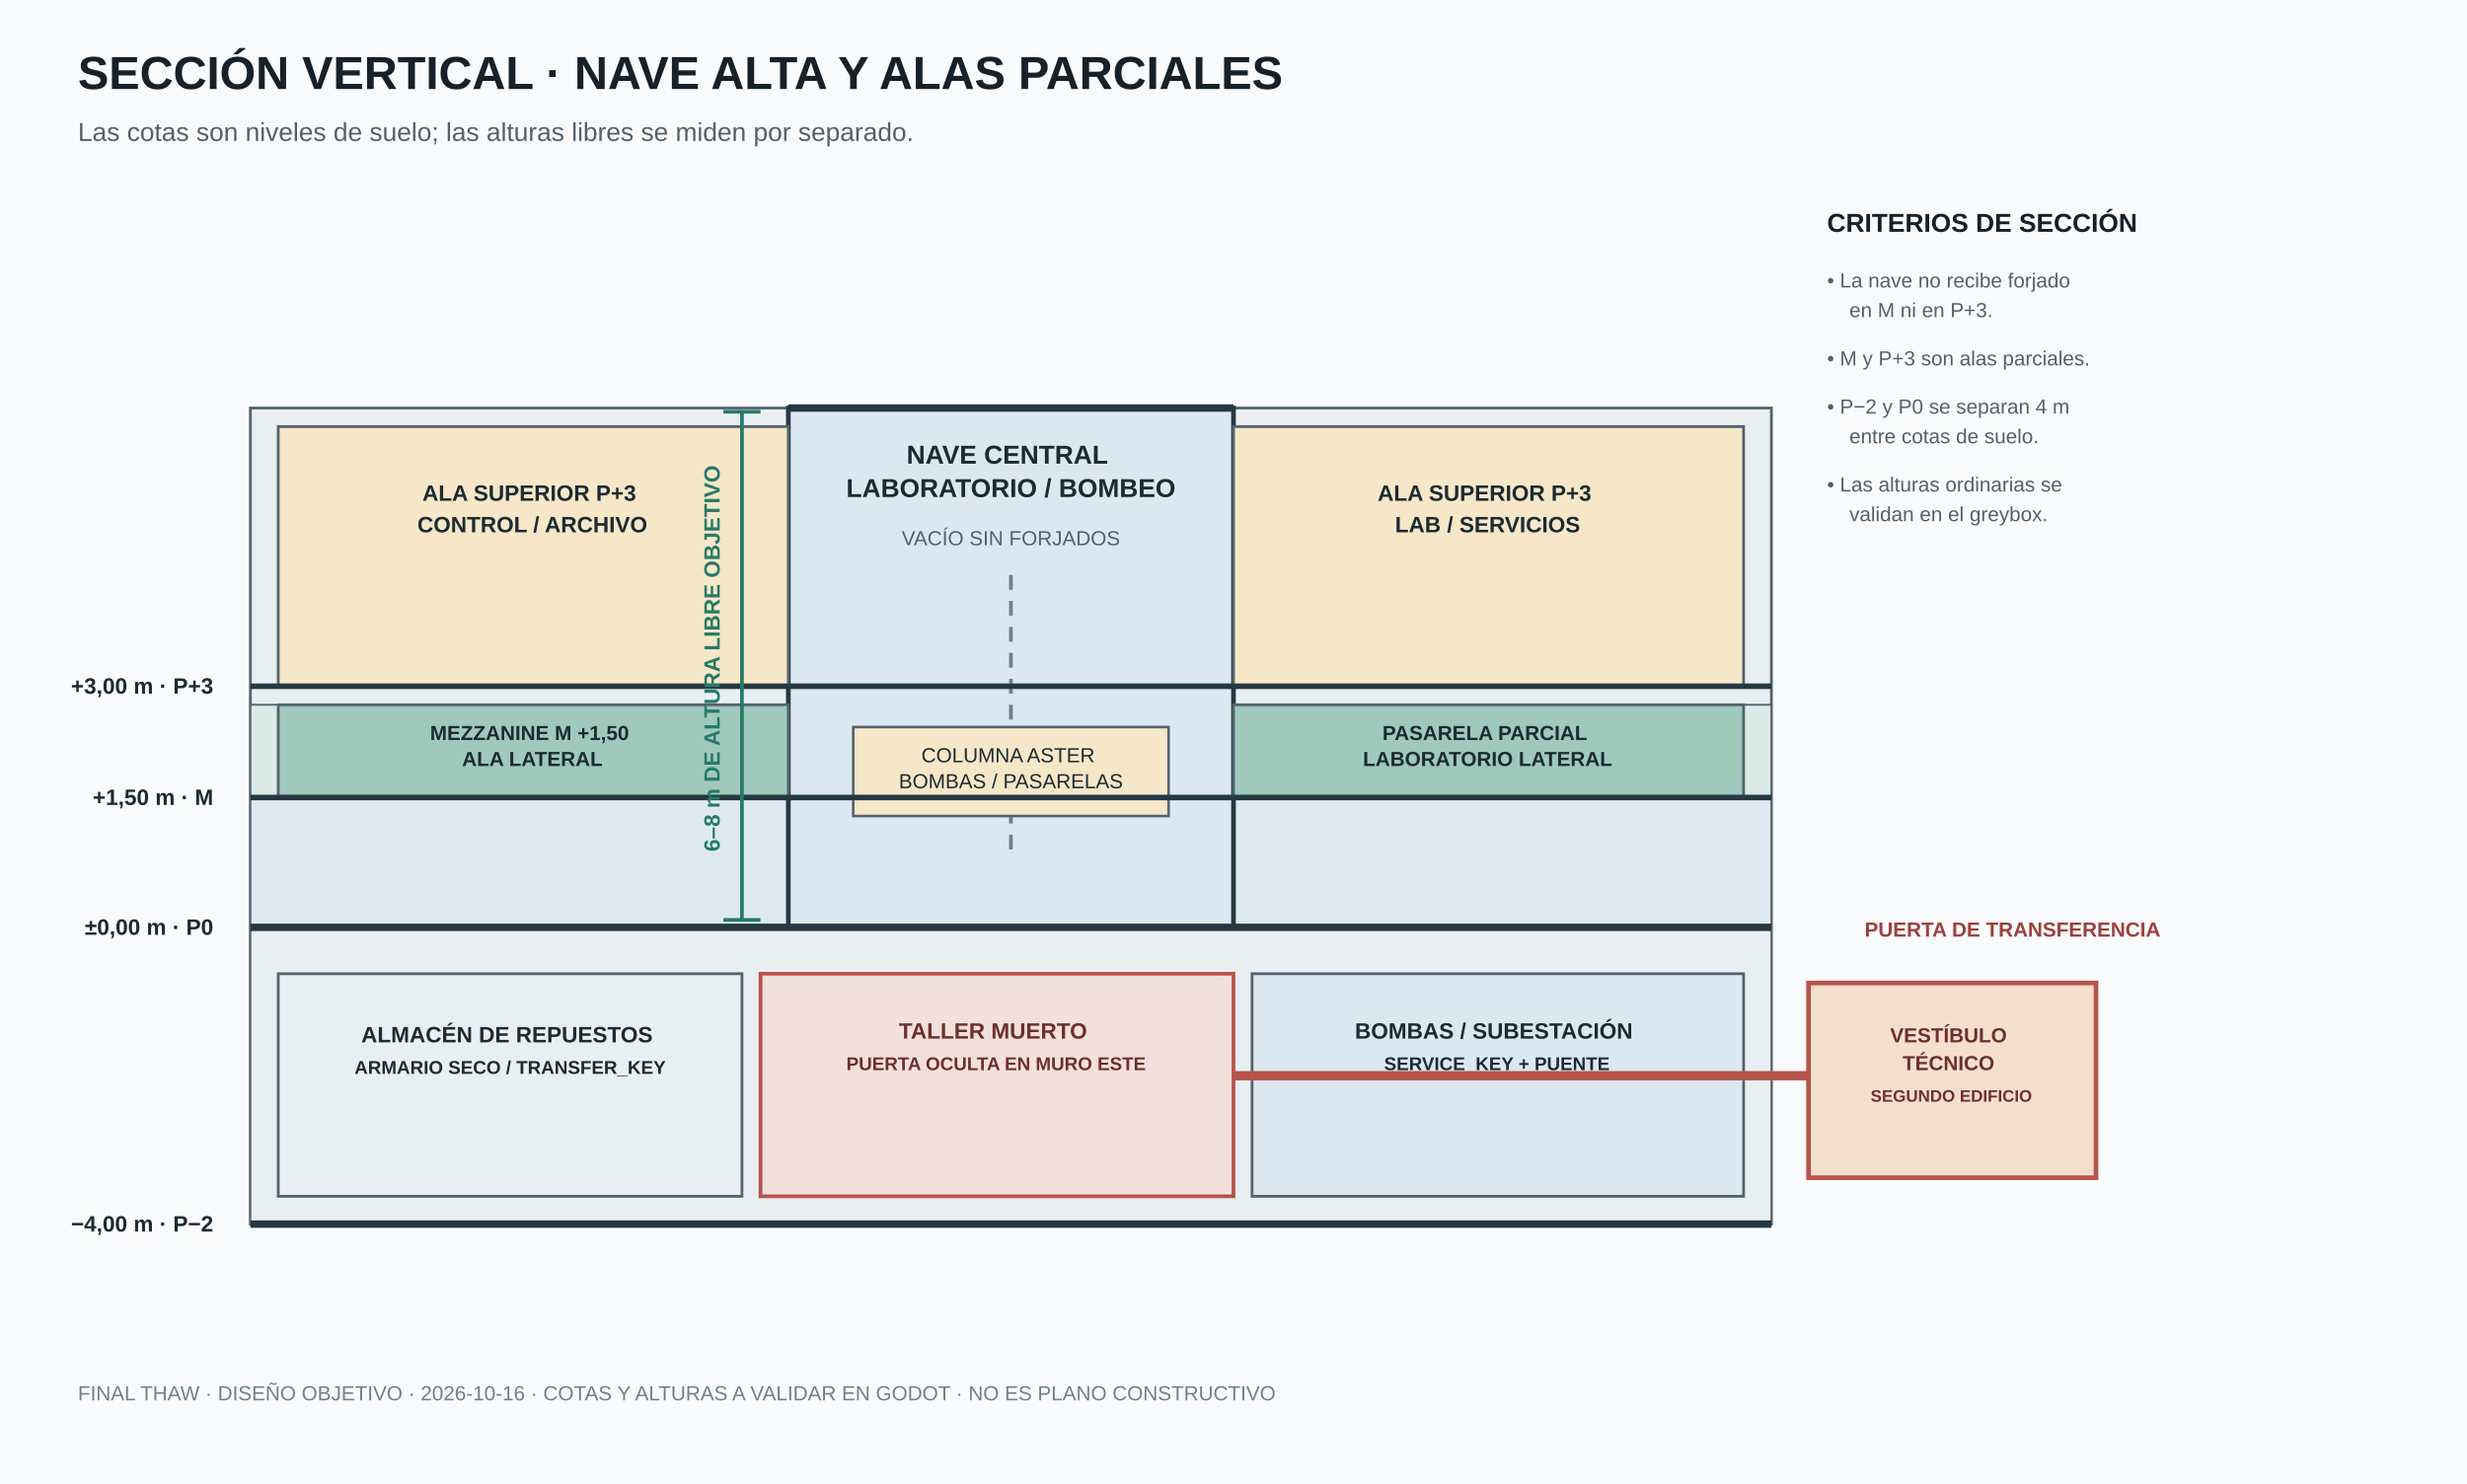
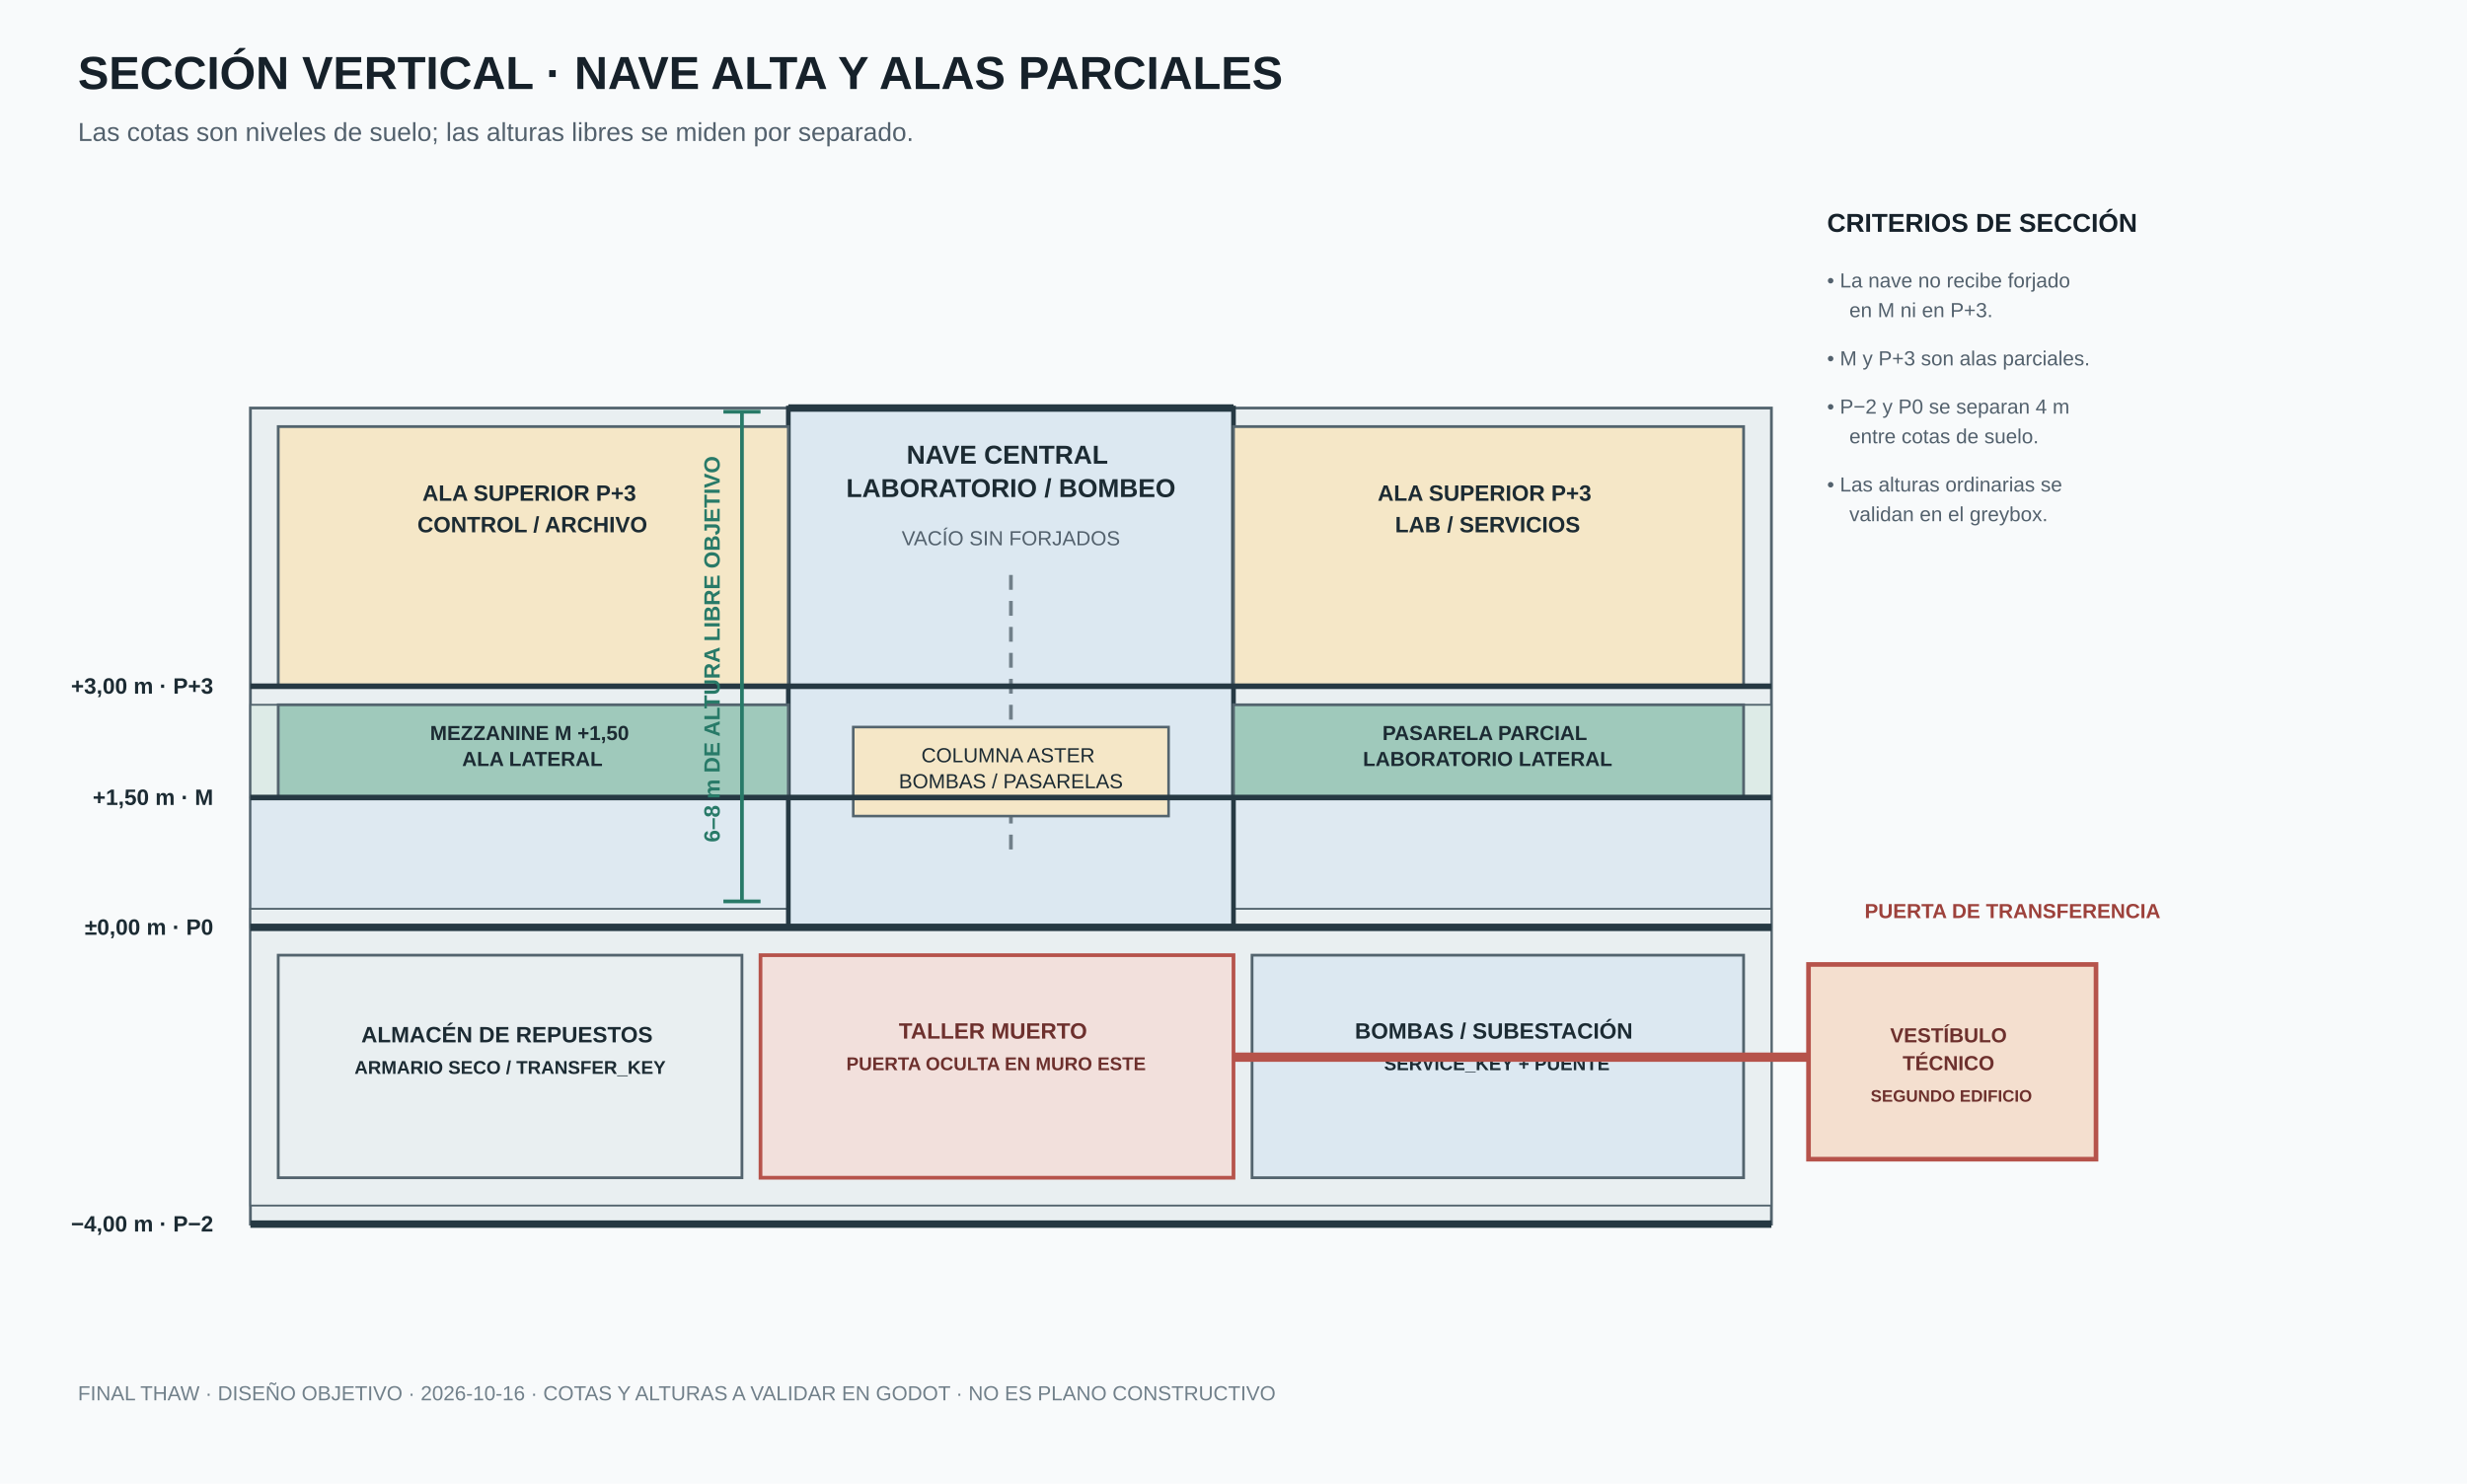
<svg xmlns="http://www.w3.org/2000/svg" viewBox="0 0 1330 800" role="img" aria-label="Sección vertical conceptual: nave central alta, mezzanine y ala superior parciales, y puerta de transferencia en P−2">
  <rect width="1330" height="800" fill="#f8fafb" />
  <text x="42" y="48" font-family="Arial,sans-serif" font-size="25" font-weight="700" fill="#16212a">SECCIÓN VERTICAL · NAVE ALTA Y ALAS PARCIALES</text>
  <text x="42" y="76" font-family="Arial,sans-serif" font-size="14" fill="#53616d">Las cotas son niveles de suelo; las alturas libres se miden por separado.</text>
  <rect x="135" y="220" width="820" height="440" fill="#e9eff1" stroke="#53646e" stroke-width="1.5" />
  <rect x="135" y="380" width="820" height="50" fill="#d9e9e4" fill-opacity=".8" stroke="#53646e" stroke-width="1" />
  <rect x="135" y="430" width="820" height="70" fill="#dce8f1" fill-opacity=".85" stroke="#53646e" stroke-width="1" />
-   <rect x="135" y="500" width="820" height="160" fill="#e9eff1" stroke="#53646e" stroke-width="1" />
+   <rect x="135" y="490" width="820" height="160" fill="#e9eff1" stroke="#53646e" stroke-width="1" />
  <rect x="425" y="220" width="240" height="280" fill="#dce8f1" stroke="#263943" stroke-width="2.5" />
  <line x1="425" y1="220" x2="665" y2="220" stroke="#263943" stroke-width="4" />
  <text x="545" y="250" text-anchor="middle" font-family="Arial,sans-serif" font-size="14" font-weight="700" fill="#1c2b33">
    <tspan x="545">NAVE CENTRAL</tspan>
    <tspan x="545" dy="18">LABORATORIO / BOMBEO</tspan>
  </text>
  <text x="545" y="294" text-anchor="middle" font-family="Arial,sans-serif" font-size="11" fill="#53616d">VACÍO SIN FORJADOS</text>
  <line x1="545" y1="310" x2="545" y2="462" stroke="#71808a" stroke-width="2" stroke-dasharray="8 6" />
  <rect x="460" y="392" width="170" height="48" fill="#f5e7c7" stroke="#53646e" stroke-width="1.4" />
  <text x="545" y="411" text-anchor="middle" font-family="Arial,sans-serif" font-size="11" fill="#1c2b33">
    <tspan x="545">COLUMNA ASTER</tspan>
    <tspan x="545" dy="14">BOMBAS / PASARELAS</tspan>
  </text>
  <rect x="150" y="230" width="275" height="140" fill="#f5e7c7" stroke="#53646e" stroke-width="1.5" />
  <rect x="665" y="230" width="275" height="140" fill="#f5e7c7" stroke="#53646e" stroke-width="1.5" />
  <text x="287" y="270" text-anchor="middle" font-family="Arial,sans-serif" font-size="12" font-weight="700" fill="#1c2b33">
    <tspan x="287">ALA SUPERIOR P+3</tspan>
    <tspan x="287" dy="17">CONTROL / ARCHIVO</tspan>
  </text>
  <text x="802" y="270" text-anchor="middle" font-family="Arial,sans-serif" font-size="12" font-weight="700" fill="#1c2b33">
    <tspan x="802">ALA SUPERIOR P+3</tspan>
    <tspan x="802" dy="17">LAB / SERVICIOS</tspan>
  </text>
  <rect x="150" y="380" width="275" height="50" fill="#9fc9bb" stroke="#53646e" stroke-width="1.5" />
  <rect x="665" y="380" width="275" height="50" fill="#9fc9bb" stroke="#53646e" stroke-width="1.5" />
  <text x="287" y="399" text-anchor="middle" font-family="Arial,sans-serif" font-size="11" font-weight="700" fill="#1c2b33">
    <tspan x="287">MEZZANINE M +1,50</tspan>
    <tspan x="287" dy="14">ALA LATERAL</tspan>
  </text>
  <text x="802" y="399" text-anchor="middle" font-family="Arial,sans-serif" font-size="11" font-weight="700" fill="#1c2b33">
    <tspan x="802">PASARELA PARCIAL</tspan>
    <tspan x="802" dy="14">LABORATORIO LATERAL</tspan>
  </text>
  <line x1="135" y1="370" x2="955" y2="370" stroke="#263943" stroke-width="3" />
  <text x="115" y="374" text-anchor="end" font-family="Arial,sans-serif" font-size="12" font-weight="700" fill="#1c2b33">+3,00 m · P+3</text>
  <line x1="135" y1="430" x2="955" y2="430" stroke="#263943" stroke-width="3" />
  <text x="115" y="434" text-anchor="end" font-family="Arial,sans-serif" font-size="12" font-weight="700" fill="#1c2b33">+1,50 m · M</text>
  <line x1="135" y1="500" x2="955" y2="500" stroke="#263943" stroke-width="4" />
  <text x="115" y="504" text-anchor="end" font-family="Arial,sans-serif" font-size="12" font-weight="700" fill="#1c2b33">±0,00 m · P0</text>
  <line x1="135" y1="660" x2="955" y2="660" stroke="#263943" stroke-width="4" />
  <text x="115" y="664" text-anchor="end" font-family="Arial,sans-serif" font-size="12" font-weight="700" fill="#1c2b33">−4,00 m · P−2</text>
-   <line x1="400" y1="222" x2="400" y2="496" stroke="#287a68" stroke-width="2" />
+   <line x1="400" y1="222" x2="400" y2="486" stroke="#287a68" stroke-width="2" />
  <line x1="390" y1="222" x2="410" y2="222" stroke="#287a68" stroke-width="2" />
-   <line x1="390" y1="496" x2="410" y2="496" stroke="#287a68" stroke-width="2" />
-   <text x="388" y="355" transform="rotate(-90 388 355)" text-anchor="middle" font-family="Arial,sans-serif" font-size="12" font-weight="700" fill="#287a68">6–8 m DE ALTURA LIBRE OBJETIVO</text>
-   <rect x="150" y="525" width="250" height="120" fill="#e9eff1" stroke="#53646e" stroke-width="1.5" />
+   <line x1="390" y1="486" x2="410" y2="486" stroke="#287a68" stroke-width="2" />
+   <text x="388" y="350" transform="rotate(-90 388 350)" text-anchor="middle" font-family="Arial,sans-serif" font-size="12" font-weight="700" fill="#287a68">6–8 m DE ALTURA LIBRE OBJETIVO</text>
+   <rect x="150" y="515" width="250" height="120" fill="#e9eff1" stroke="#53646e" stroke-width="1.5" />
  <text x="275" y="562" text-anchor="middle" font-family="Arial,sans-serif" font-size="12" font-weight="700" fill="#1c2b33">
    <tspan x="275">ALMACÉN DE REPUESTOS</tspan>
    <tspan x="275" dy="17" font-size="10">ARMARIO SECO / TRANSFER_KEY</tspan>
  </text>
-   <rect x="410" y="525" width="255" height="120" fill="#f2e0dc" stroke="#b6534b" stroke-width="2" />
+   <rect x="410" y="515" width="255" height="120" fill="#f2e0dc" stroke="#b6534b" stroke-width="2" />
  <text x="537" y="560" text-anchor="middle" font-family="Arial,sans-serif" font-size="12" font-weight="700" fill="#6d302d">
    <tspan x="537">TALLER MUERTO</tspan>
    <tspan x="537" dy="17" font-size="10">PUERTA OCULTA EN MURO ESTE</tspan>
  </text>
-   <rect x="675" y="525" width="265" height="120" fill="#dce8f1" stroke="#53646e" stroke-width="1.5" />
+   <rect x="675" y="515" width="265" height="120" fill="#dce8f1" stroke="#53646e" stroke-width="1.5" />
  <text x="807" y="560" text-anchor="middle" font-family="Arial,sans-serif" font-size="12" font-weight="700" fill="#1c2b33">
    <tspan x="807">BOMBAS / SUBESTACIÓN</tspan>
    <tspan x="807" dy="17" font-size="10">SERVICE_KEY + PUENTE</tspan>
  </text>
-   <path d="M665 580 H975" stroke="#b6534b" stroke-width="5" />
-   <rect x="975" y="530" width="155" height="105" fill="#f4dfcf" stroke="#b6534b" stroke-width="2.5" />
+   <path d="M665 570 H975" stroke="#b6534b" stroke-width="5" />
+   <rect x="975" y="520" width="155" height="105" fill="#f4dfcf" stroke="#b6534b" stroke-width="2.5" />
  <text x="1052" y="562" text-anchor="middle" font-family="Arial,sans-serif" font-size="11" font-weight="700" fill="#6d302d">
    <tspan x="1052">VESTÍBULO</tspan>
    <tspan x="1052" dy="15">TÉCNICO</tspan>
    <tspan x="1052" dy="17" font-size="9">SEGUNDO EDIFICIO</tspan>
  </text>
-   <text x="1085" y="505" text-anchor="middle" font-family="Arial,sans-serif" font-size="11" font-weight="700" fill="#9d413b">PUERTA DE TRANSFERENCIA</text>
+   <text x="1085" y="495" text-anchor="middle" font-family="Arial,sans-serif" font-size="11" font-weight="700" fill="#9d413b">PUERTA DE TRANSFERENCIA</text>
  <text x="985" y="125" font-family="Arial,sans-serif" font-size="14" font-weight="700" fill="#16212a">CRITERIOS DE SECCIÓN</text>
  <text x="985" y="155" font-family="Arial,sans-serif" font-size="11" fill="#53616d">
    <tspan x="985">• La nave no recibe forjado</tspan>
    <tspan x="997" dy="16">en M ni en P+3.</tspan>
    <tspan x="985" dy="26">• M y P+3 son alas parciales.</tspan>
    <tspan x="985" dy="26">• P−2 y P0 se separan 4 m</tspan>
    <tspan x="997" dy="16">entre cotas de suelo.</tspan>
    <tspan x="985" dy="26">• Las alturas ordinarias se</tspan>
    <tspan x="997" dy="16">validan en el greybox.</tspan>
  </text>
  <text x="42" y="755" font-family="Arial,sans-serif" font-size="11" fill="#71808a">FINAL THAW · DISEÑO OBJETIVO · 2026-10-16 · COTAS Y ALTURAS A VALIDAR EN GODOT · NO ES PLANO CONSTRUCTIVO</text>
</svg>
